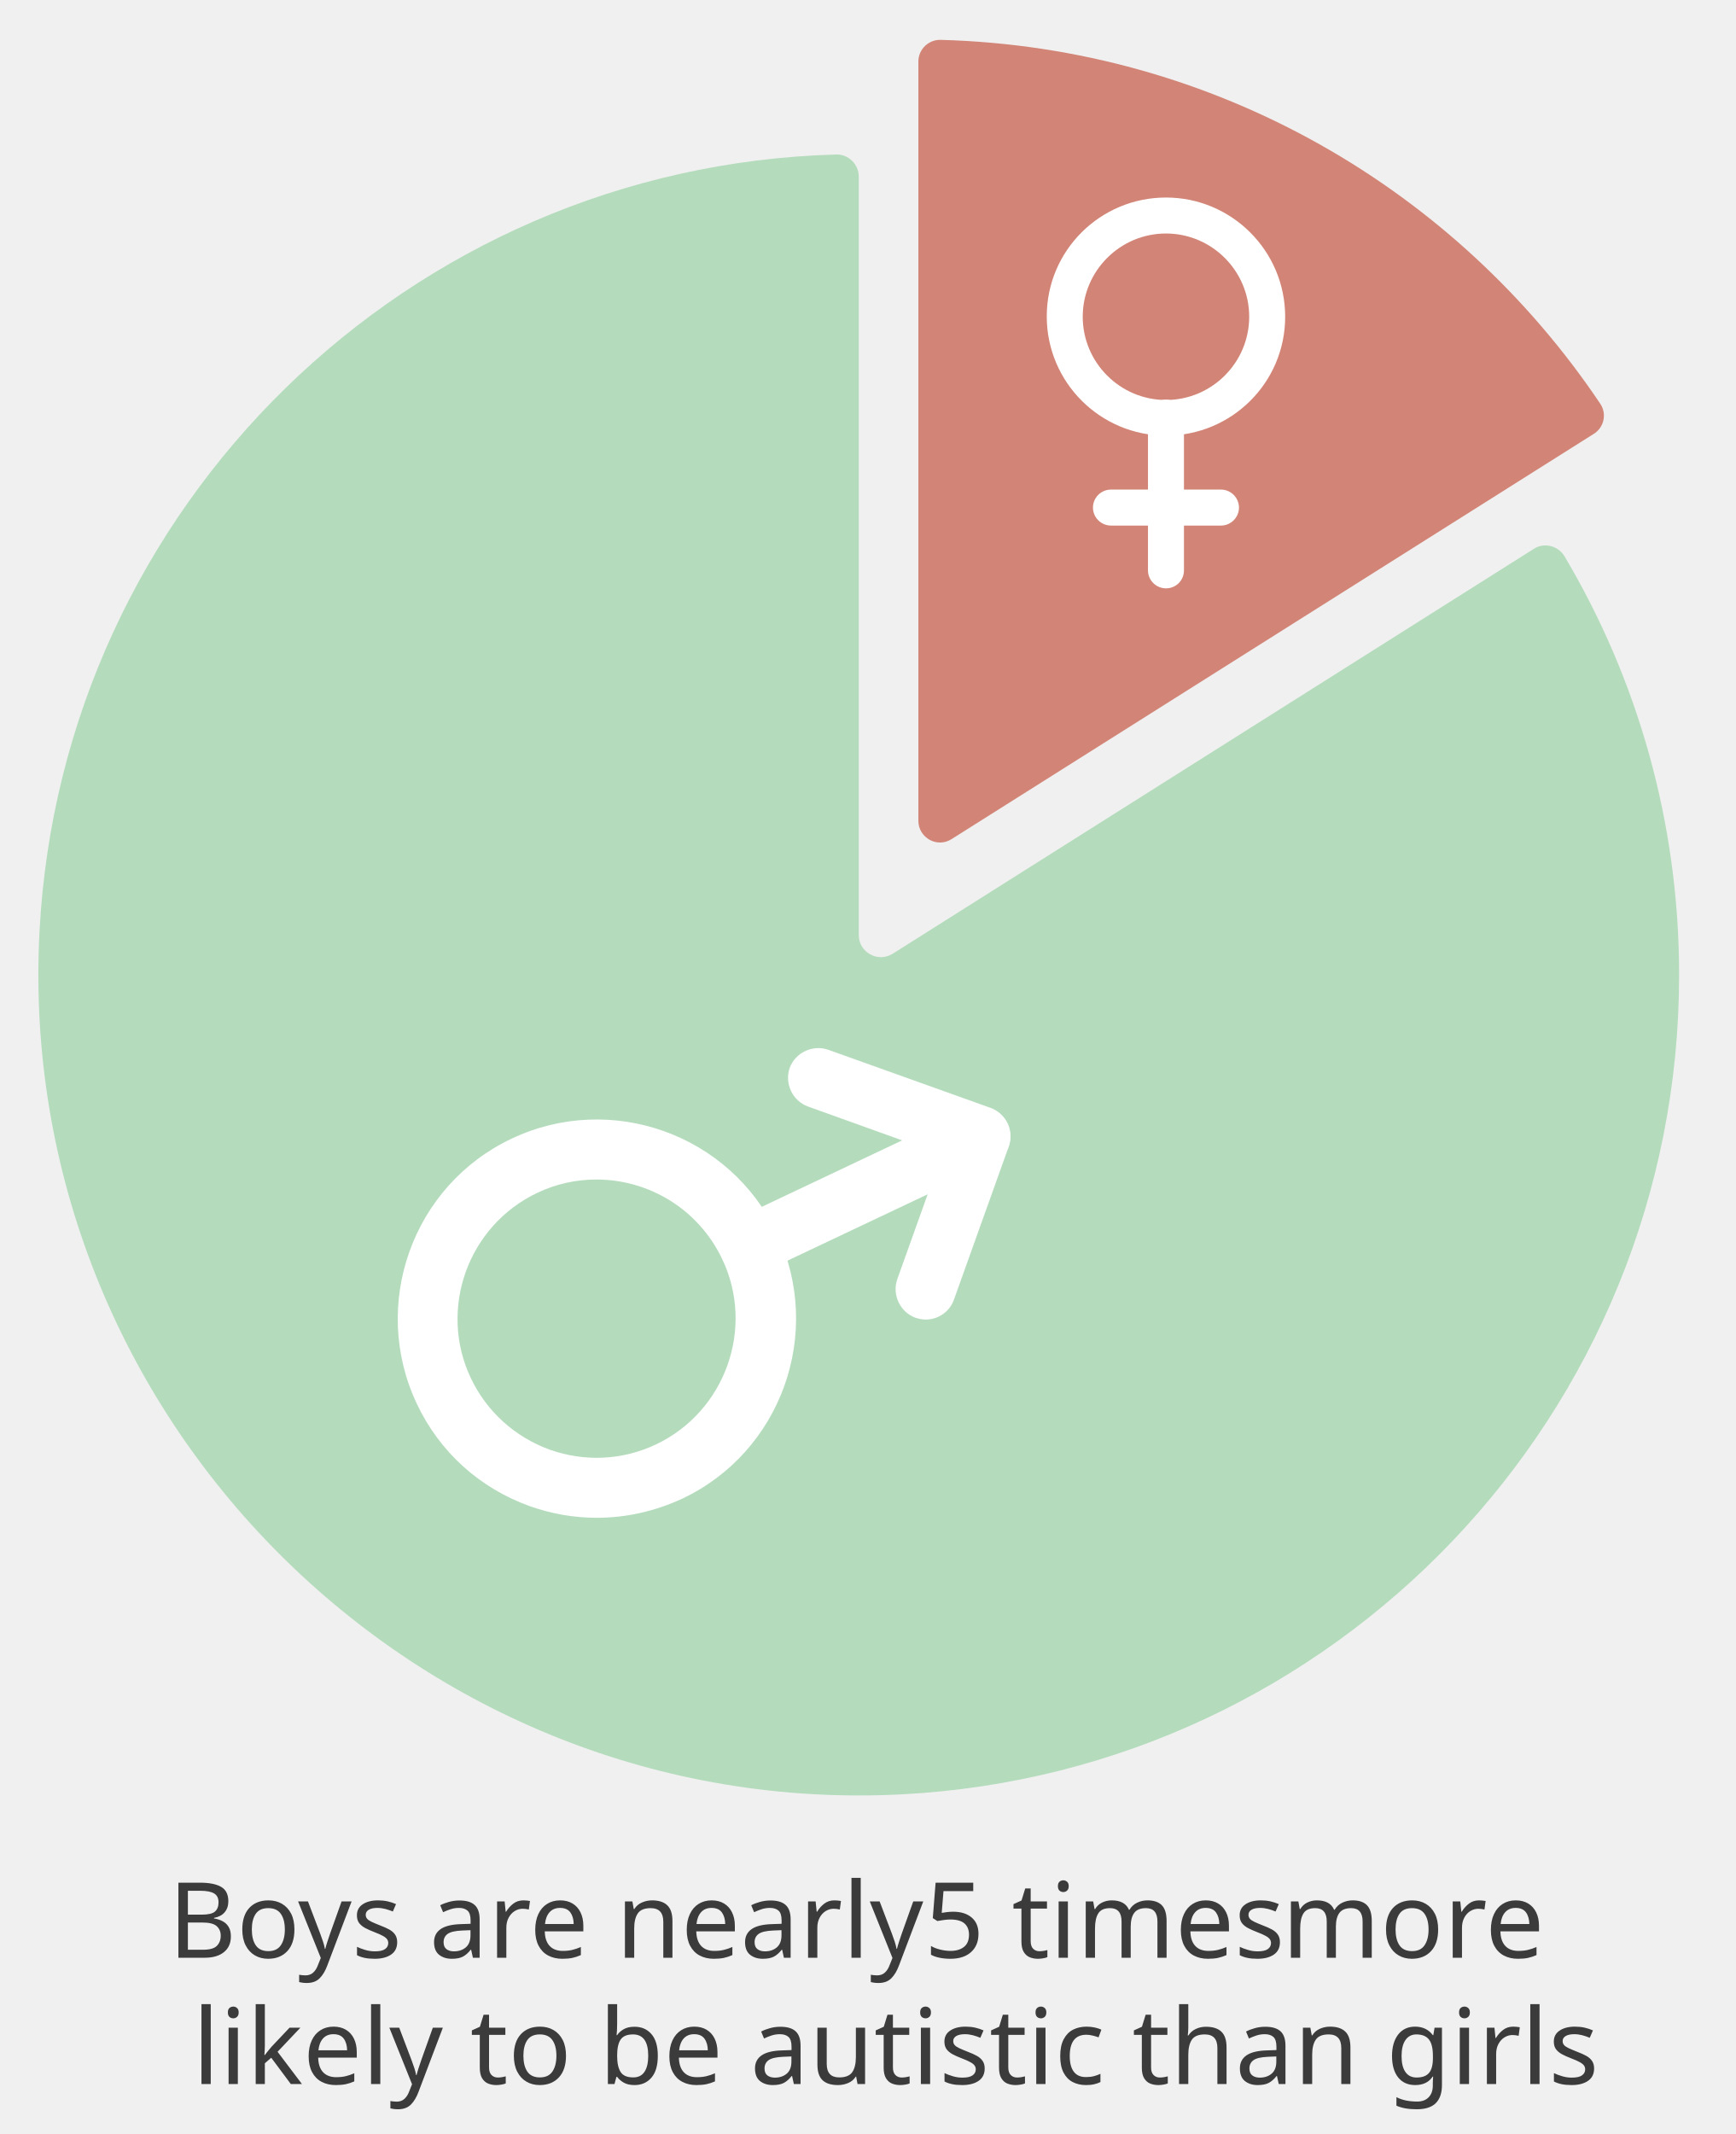
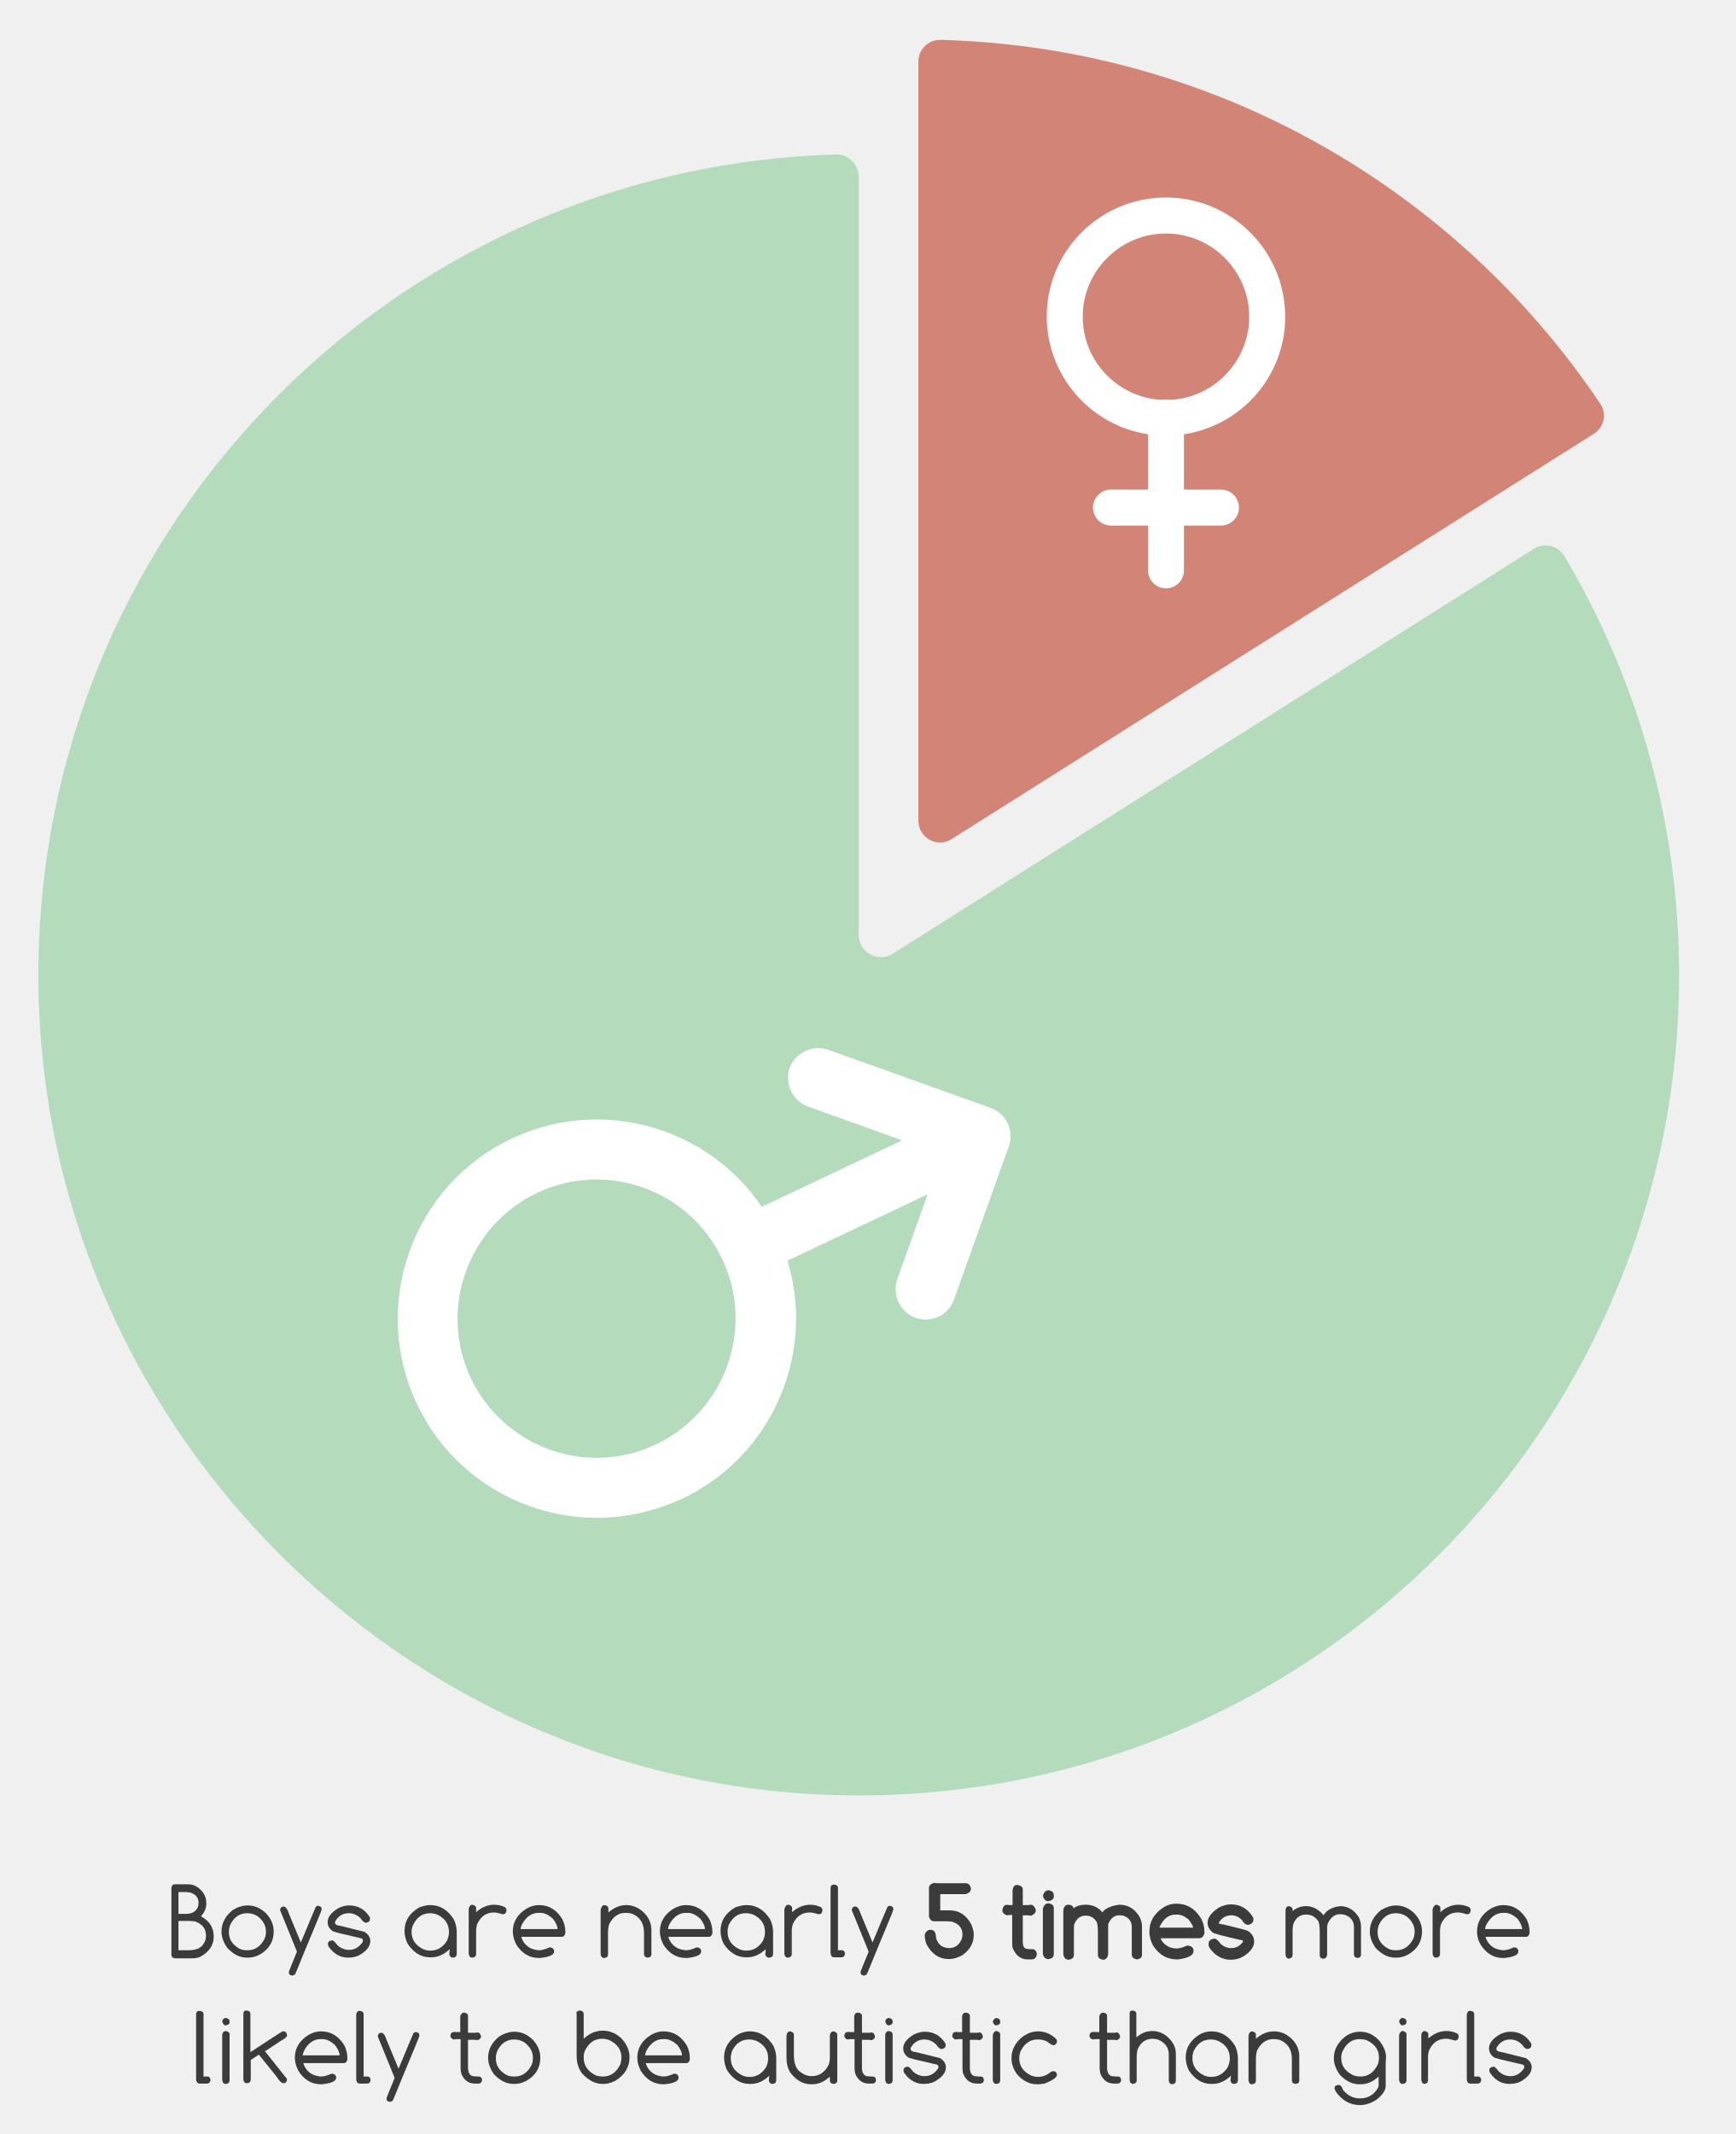
- <svg xmlns="http://www.w3.org/2000/svg" version="1.1" x="0px" y="0px" viewBox="0 0 492 605" style="enable-background:new 0 0 492 605;" xml:space="preserve">
+ <svg xmlns="http://www.w3.org/2000/svg" version="1.1" id="Layer_1" x="0px" y="0px" viewBox="0 0 492 605" style="enable-background:new 0 0 492 605;" xml:space="preserve">
  <style type="text/css">
	.st0{fill:#B4DCBC;}
- 	.st1{opacity:0.85;fill:#CC7261;}
+ 	.st1{opacity:0.85;fill:#CC7261;enable-background:new    ;}
	.st2{fill:#FFFFFF;}
- 	.st3{fill:#3B3B3B;}
- 	.st4{font-family:'Comfortaa';}
- 	.st5{font-size:29.791px;}
- 	.st6{font-family:'Comfortaa-Bold';}
+ 	.st3{enable-background:new    ;}
+ 	.st4{fill:#3B3B3B;}
</style>
-   <g id="Layer_1">
-     <path class="st0" d="M243.5,265.1V50.1c0-3.5-2.9-6.4-6.4-6.3C115.7,47.2,17.5,143.5,11.2,264.1C4,401.5,118.4,515.9,255.8,508.7   c122.7-6.4,220.3-108,220.3-232.3c0-43.4-11.9-84-32.5-118.7c-1.8-3-5.8-4-8.7-2.1L253.1,270.4C248.9,273,243.5,270,243.5,265.1z" />
+   <g id="Layer_1_1_">
+     <path class="st0" d="M243.5,265.1v-215c0-3.5-2.9-6.4-6.4-6.3C115.7,47.2,17.5,143.5,11.2,264.1C4,401.5,118.4,515.9,255.8,508.7   c122.7-6.4,220.3-108,220.3-232.3c0-43.4-11.9-84-32.5-118.7c-1.8-3-5.8-4-8.7-2.1L253.1,270.4C248.9,273,243.5,270,243.5,265.1z" />
    <path class="st1" d="M453.7,114.4c-40.7-60.6-109.1-101-187-103.1c-3.4-0.1-6.3,2.7-6.3,6.1v215.3c0,4.8,5.3,7.8,9.4,5.2L451.9,123   C454.8,121.2,455.7,117.3,453.7,114.4z" />
  </g>
-   <g id="Layer_2">
+   <g>
    <g>
-       <g>
-         <path class="st2" d="M169.2,430.3c-6.4,0-12.8-1.1-19-3.3c-14.2-5.1-25.6-15.4-32-29c-13.3-28.1-1.3-61.9,26.9-75.2     c28.1-13.3,61.9-1.3,75.2,26.9h0c13.3,28.1,1.3,61.9-26.9,75.2C185.6,428.5,177.4,430.3,169.2,430.3z M169.1,334.4     c-5.6,0-11.4,1.2-16.8,3.8c-19.6,9.3-28.1,32.9-18.8,52.5c4.5,9.5,12.5,16.7,22.4,20.3c9.9,3.5,20.6,3,30.1-1.5     c19.6-9.3,28.1-32.9,18.8-52.5C198,342.7,183.9,334.4,169.1,334.4z" />
-       </g>
-       <g>
-         <path class="st2" d="M212.5,361.8c-3.2,0-6.3-1.8-7.7-4.9c-2-4.3-0.2-9.3,4.1-11.4l46.9-22.2l-26.7-9.6     c-4.4-1.6-6.7-6.5-5.2-10.9c1.6-4.4,6.5-6.7,10.9-5.2l46.1,16.5c3.2,1.2,5.5,4.2,5.6,7.6c0.2,3.4-1.7,6.7-4.9,8.1l-65.5,31     C214.9,361.5,213.7,361.8,212.5,361.8z" />
-       </g>
-       <g>
-         <path class="st2" d="M262.5,374.1c-1,0-1.9-0.2-2.9-0.5c-4.4-1.6-6.7-6.5-5.2-10.9l15.5-43.3c1.6-4.4,6.5-6.7,10.9-5.2     c4.4,1.6,6.7,6.5,5.2,10.9l-15.5,43.3C269.3,371.9,266,374.1,262.5,374.1z" />
-       </g>
+       <path class="st2" d="M169.2,430.3c-6.4,0-12.8-1.1-19-3.3c-14.2-5.1-25.6-15.4-32-29c-13.3-28.1-1.3-61.9,26.9-75.2    c28.1-13.3,61.9-1.3,75.2,26.9l0,0c13.3,28.1,1.3,61.9-26.9,75.2C185.6,428.5,177.4,430.3,169.2,430.3z M169.1,334.4    c-5.6,0-11.4,1.2-16.8,3.8c-19.6,9.3-28.1,32.9-18.8,52.5c4.5,9.5,12.5,16.7,22.4,20.3c9.9,3.5,20.6,3,30.1-1.5    c19.6-9.3,28.1-32.9,18.8-52.5C198,342.7,183.9,334.4,169.1,334.4z" />
    </g>
    <g>
-       <g>
-         <path class="st2" d="M330.6,123.5c-18.6,0-33.8-15.1-33.8-33.8S312,56,330.6,56s33.8,15.1,33.8,33.8S349.2,123.5,330.6,123.5z      M330.6,66.2c-13,0-23.6,10.6-23.6,23.6s10.6,23.6,23.6,23.6s23.6-10.6,23.6-23.6S343.6,66.2,330.6,66.2z" />
-       </g>
-       <g>
-         <path class="st2" d="M330.6,166.8c-2.8,0-5.1-2.3-5.1-5.1v-43.3c0-2.8,2.3-5.1,5.1-5.1s5.1,2.3,5.1,5.1v43.3     C335.7,164.6,333.4,166.8,330.6,166.8z" />
-       </g>
-       <g>
-         <path class="st2" d="M346.2,149H315c-2.8,0-5.1-2.3-5.1-5.1s2.3-5.1,5.1-5.1h31.2c2.8,0,5.1,2.3,5.1,5.1S349,149,346.2,149z" />
-       </g>
+       <path class="st2" d="M212.5,361.8c-3.2,0-6.3-1.8-7.7-4.9c-2-4.3-0.2-9.3,4.1-11.4l46.9-22.2l-26.7-9.6c-4.4-1.6-6.7-6.5-5.2-10.9    c1.6-4.4,6.5-6.7,10.9-5.2l46.1,16.5c3.2,1.2,5.5,4.2,5.6,7.6c0.2,3.4-1.7,6.7-4.9,8.1l-65.5,31    C214.9,361.5,213.7,361.8,212.5,361.8z" />
    </g>
-     <text transform="matrix(1 0 0 1 47.6973 555.0293)">
-       <tspan x="0" y="0" class="st3 st4 st5">Boys are nearly </tspan>
-       <tspan x="214.4" y="0" class="st3 st6 st5">5 times </tspan>
-       <tspan x="315.8" y="0" class="st3 st4 st5">more </tspan>
-       <tspan x="6.9" y="35.8" class="st3 st4 st5">likely to be autistic than girls</tspan>
-     </text>
+     <g>
+       <path class="st2" d="M262.5,374.1c-1,0-1.9-0.2-2.9-0.5c-4.4-1.6-6.7-6.5-5.2-10.9l15.5-43.3c1.6-4.4,6.5-6.7,10.9-5.2    c4.4,1.6,6.7,6.5,5.2,10.9l-15.5,43.3C269.3,371.9,266,374.1,262.5,374.1z" />
+     </g>
+   </g>
+   <g>
+     <g>
+       <path class="st2" d="M330.6,123.5c-18.6,0-33.8-15.1-33.8-33.8S312,56,330.6,56s33.8,15.1,33.8,33.8S349.2,123.5,330.6,123.5z     M330.6,66.2c-13,0-23.6,10.6-23.6,23.6s10.6,23.6,23.6,23.6s23.6-10.6,23.6-23.6S343.6,66.2,330.6,66.2z" />
+     </g>
+     <g>
+       <path class="st2" d="M330.6,166.8c-2.8,0-5.1-2.3-5.1-5.1v-43.3c0-2.8,2.3-5.1,5.1-5.1s5.1,2.3,5.1,5.1v43.3    C335.7,164.6,333.4,166.8,330.6,166.8z" />
+     </g>
+     <g>
+       <path class="st2" d="M346.2,149H315c-2.8,0-5.1-2.3-5.1-5.1s2.3-5.1,5.1-5.1h31.2c2.8,0,5.1,2.3,5.1,5.1S349,149,346.2,149z" />
+     </g>
+   </g>
+   <g class="st3">
+     <path class="st4" d="M49.5,534.2l0.3,0h3.3l0.2,0c1.7,0,3.1,0.8,4.3,2.4c0.6,0.9,0.9,1.8,0.9,2.9v0.2c0,1.3-0.5,2.4-1.5,3.6   c2.4,1.3,3.6,3.2,3.6,5.7c0,2.5-1.3,4.4-3.9,5.8c-0.8,0.3-1.6,0.4-2.2,0.4h-4.9c-0.7-0.1-1-0.5-1-1v-18.7   C48.6,534.6,49,534.2,49.5,534.2L49.5,534.2z M50.6,536.4v6.2h2c1.8,0,2.9-0.6,3.5-1.9c0.1-0.4,0.2-0.7,0.2-1.1v-0.2   c0-1.4-0.8-2.4-2.5-2.9l-1.1-0.1H50.6z M50.6,544.7v8.2h2.9c2.1,0,3.5-0.6,4.2-1.8c0.5-0.7,0.7-1.4,0.7-2.3v-0.1c0-2-1.1-3.3-3.2-4   l-1.5-0.1H50.6z" />
+     <path class="st4" d="M70.2,540.2c1.9,0,3.6,0.7,5.2,2.2c1.5,1.6,2.2,3.3,2.2,5.2c0,2.8-1.3,5-3.9,6.5c-1.1,0.6-2.2,0.9-3.3,0.9   h-0.4c-2,0-3.8-0.9-5.6-2.8c-1-1.5-1.6-3-1.6-4.6c0-2.4,1.1-4.4,3.2-6.1C67.3,540.7,68.7,540.2,70.2,540.2z M64.9,547.5v0.3   c0,2,1,3.5,2.9,4.6c0.7,0.4,1.4,0.5,2.2,0.5h0.3c2,0,3.6-1.1,4.7-3.2c0.3-0.7,0.4-1.3,0.4-1.9v-0.3c0-1.6-0.8-3-2.3-4.2   c-0.9-0.6-1.9-0.9-3-0.9c-2.2,0-3.9,1.2-4.9,3.5C65,546.5,64.9,547,64.9,547.5z" />
+     <path class="st4" d="M90.2,540.3c0.7,0.1,1,0.4,1,1v0.1c0,0.2-1.7,4.3-5,12.2c-1.6,3.9-2.4,6-2.6,6.2c-0.2,0.1-0.4,0.2-0.7,0.3   c-0.7-0.1-1-0.4-1-0.9v-0.2c0-0.1,0.8-2,2.3-5.7v0l-4.8-11.8v0c0.1-0.7,0.5-1,1-1c0.6,0,1.1,0.7,1.5,2c2.2,5.2,3.3,8,3.4,8.2h0   c2.7-6.5,4.1-9.8,4.2-10C89.7,540.4,89.9,540.3,90.2,540.3z" />
+     <path class="st4" d="M99,540.2c2.5,0,4.5,1.1,5.9,3.4l0,0.4v0.1c0,0.6-0.4,0.9-1.1,1c-0.5,0-1-0.4-1.5-1.2c-1-1-2.1-1.5-3.4-1.5   c-1.7,0-3,0.8-3.9,2.4l0,0.3c0,0.5,0.5,0.8,1.6,0.9c4.1,1,6.4,1.6,6.8,1.7c1,0.7,1.6,1.5,1.6,2.6v0c0,1.5-1.1,2.9-3.3,4.1   c-0.9,0.4-1.9,0.6-3,0.6c-2.2,0-4-1-5.5-3.1c-0.1-0.2-0.2-0.4-0.2-0.6V551c0-0.5,0.4-0.8,1.2-0.9c0.3,0,0.8,0.5,1.5,1.4   c1,0.9,2.1,1.3,3.3,1.3c1.5,0,2.8-0.7,3.8-2.2l0.1-0.3v-0.1c0-0.5-0.3-0.7-1-0.8c-4.8-1.1-7.4-1.7-7.7-2c-0.9-0.7-1.3-1.5-1.3-2.5   c0-1.4,1-2.7,3-3.9C96.8,540.5,97.9,540.2,99,540.2z" />
+     <path class="st4" d="M122,540.1c2.8,0,5,1.4,6.7,4.1c0.5,1.1,0.8,2.3,0.8,3.5v6.3c0,0.5-0.3,0.9-1,1h-0.1c-0.5,0-0.8-0.3-1-0.8   v-0.1l0.1-1.4v-0.1c-1.6,1.5-3.3,2.3-5.2,2.3h-0.4c-2.5,0-4.6-1.3-6.3-3.8c-0.6-1.2-0.9-2.5-0.9-3.7c0-2.8,1.4-5,4.1-6.6   C119.8,540.4,120.9,540.1,122,540.1z M116.7,547.5v0.2c0,2.2,1.1,3.8,3.3,4.9c0.7,0.3,1.3,0.4,1.8,0.4h0.4c1.8,0,3.3-0.9,4.5-2.7   c0.4-0.9,0.6-1.7,0.6-2.4v-0.2c0-2.1-1-3.7-3.1-4.8c-0.7-0.3-1.5-0.5-2.2-0.5H122c-2.2,0-3.8,1.1-4.9,3.4   C116.8,546.4,116.7,547,116.7,547.5z" />
+     <path class="st4" d="M134,540c0.7,0.2,1,0.5,1,0.9v1.2c1.6-1.4,3.3-2.1,5.1-2.1c1,0,2,0.2,3.1,0.7c0.3,0.3,0.4,0.6,0.4,0.9v0.1   c-0.1,0.7-0.5,1-1,1h-0.1c-1-0.3-1.8-0.5-2.3-0.5H140c-2.1,0-3.7,1.1-4.7,3.3c-0.2,0.6-0.3,1.3-0.3,2v6.5c0,0.5-0.3,0.9-1,1h-0.1   c-0.6,0-0.9-0.4-1-1.1v-12.6C133,540.5,133.3,540,134,540z" />
+     <path class="st4" d="M152.8,540.1c2.9,0,5.1,1.4,6.7,4.1c0.5,1.1,0.8,2.2,0.8,3.5v0.3c-0.1,0.7-0.5,1.1-1,1.1h-11.5   c0.4,1.4,1.3,2.6,2.8,3.3c0.8,0.3,1.6,0.5,2.3,0.5c0.8,0,1.8-0.3,2.9-0.8h0.3c0.6,0.1,1,0.5,1,1v0.2c0,0.9-1.3,1.5-3.9,1.8h-0.4   c-2.7,0-4.8-1.3-6.4-3.8c-0.6-1.2-1-2.4-1-3.7c0-2.7,1.3-4.9,3.9-6.5C150.5,540.4,151.7,540.1,152.8,540.1z M147.6,546.9h10.5   c0-0.7-0.4-1.7-1.3-2.9c-1.2-1.1-2.4-1.7-3.5-1.7h-0.6c-1.7,0-3.2,0.9-4.3,2.6C147.9,545.6,147.7,546.3,147.6,546.9z" />
+     <path class="st4" d="M171.5,540.1c0.7,0.2,1,0.5,1,0.9v1.2c1.6-1.4,3.3-2.1,5.1-2.1c2,0,3.9,0.9,5.4,2.6c1.2,1.4,1.7,2.9,1.7,4.5   v6.9c0,0.5-0.3,0.8-1,0.9h-0.1c-0.7-0.1-1-0.5-1-1v-6.1c0-2.7-1.2-4.5-3.5-5.4c-0.6-0.1-1.1-0.2-1.5-0.2h-0.2c-2,0-3.5,1-4.6,3.1   c-0.3,0.6-0.4,1.6-0.4,3v5.7c0,0.5-0.3,0.9-1,1h-0.1c-0.6,0-0.9-0.4-1-1.1v-12.5C170.5,540.6,170.8,540.1,171.5,540.1z" />
+     <path class="st4" d="M194.5,540.1c2.9,0,5.1,1.4,6.7,4.1c0.5,1.1,0.8,2.2,0.8,3.5v0.3c-0.1,0.7-0.5,1.1-1,1.1h-11.5   c0.4,1.4,1.3,2.6,2.8,3.3c0.8,0.3,1.6,0.5,2.3,0.5c0.8,0,1.8-0.3,2.9-0.8h0.3c0.6,0.1,1,0.5,1,1v0.2c0,0.9-1.3,1.5-3.9,1.8h-0.4   c-2.7,0-4.8-1.3-6.4-3.8c-0.6-1.2-1-2.4-1-3.7c0-2.7,1.3-4.9,3.9-6.5C192.3,540.4,193.4,540.1,194.5,540.1z M189.4,546.9h10.5   c0-0.7-0.4-1.7-1.3-2.9c-1.2-1.1-2.4-1.7-3.5-1.7h-0.6c-1.7,0-3.2,0.9-4.3,2.6C189.7,545.6,189.5,546.3,189.4,546.9z" />
+     <path class="st4" d="M211.7,540.1c2.8,0,5,1.4,6.7,4.1c0.5,1.1,0.8,2.3,0.8,3.5v6.3c0,0.5-0.3,0.9-1,1H218c-0.5,0-0.8-0.3-1-0.8   v-0.1l0.1-1.4v-0.1c-1.6,1.5-3.3,2.3-5.2,2.3h-0.4c-2.5,0-4.6-1.3-6.3-3.8c-0.6-1.2-0.9-2.5-0.9-3.7c0-2.8,1.4-5,4.1-6.6   C209.4,540.4,210.6,540.1,211.7,540.1z M206.3,547.5v0.2c0,2.2,1.1,3.8,3.3,4.9c0.7,0.3,1.3,0.4,1.8,0.4h0.4c1.8,0,3.3-0.9,4.5-2.7   c0.4-0.9,0.6-1.7,0.6-2.4v-0.2c0-2.1-1-3.7-3.1-4.8c-0.7-0.3-1.5-0.5-2.2-0.5h-0.1c-2.2,0-3.8,1.1-4.9,3.4   C206.4,546.4,206.3,547,206.3,547.5z" />
+     <path class="st4" d="M223.6,540c0.7,0.2,1,0.5,1,0.9v1.2c1.6-1.4,3.3-2.1,5.1-2.1c1,0,2,0.2,3.1,0.7c0.3,0.3,0.4,0.6,0.4,0.9v0.1   c-0.1,0.7-0.5,1-1,1h-0.1c-1-0.3-1.8-0.5-2.3-0.5h-0.3c-2.1,0-3.7,1.1-4.7,3.3c-0.2,0.6-0.3,1.3-0.3,2v6.5c0,0.5-0.3,0.9-1,1h-0.1   c-0.6,0-0.9-0.4-1-1.1v-12.6C222.6,540.5,222.9,540,223.6,540z" />
+     <path class="st4" d="M236.4,534.3h0.2c0.7,0.1,1,0.4,1,0.9v17.7h1.1c0.5,0,0.8,0.3,0.9,1v0c-0.1,0.7-0.5,1-1,1h-2.1   c-0.6,0-0.9-0.4-1-1.1v-18.5C235.5,534.7,235.8,534.3,236.4,534.3z" />
+     <path class="st4" d="M252.3,540.3c0.7,0.1,1,0.4,1,1v0.1c0,0.2-1.7,4.3-5,12.2c-1.6,3.9-2.4,6-2.6,6.2c-0.2,0.1-0.4,0.2-0.7,0.3   c-0.7-0.1-1-0.4-1-0.9v-0.2c0-0.1,0.8-2,2.3-5.7v0l-4.8-11.8v0c0.1-0.7,0.5-1,1-1c0.6,0,1.1,0.7,1.5,2c2.2,5.2,3.3,8,3.4,8.2h0   c2.7-6.5,4.1-9.8,4.2-10C251.8,540.4,252.1,540.3,252.3,540.3z" />
+   </g>
+   <g class="st3">
+     <path class="st4" d="M264.8,533.8l0.7,0.1h8.3c0.8,0,1.3,0.5,1.5,1.5c0,0.8-0.5,1.3-1.5,1.6h-7.2v4.6h2.7c2.6,0,4.7,1.3,6.1,4   c0.5,1.1,0.7,2.1,0.7,2.9c0,2.4-1.1,4.4-3.4,5.9c-1.2,0.6-2.3,1-3.5,1H269c-2.7,0-4.8-1.4-6.3-4.2c-0.4-1.1-0.5-2-0.5-2.7   c0.3-0.9,0.9-1.4,1.6-1.4c1.1,0,1.6,0.8,1.6,2.3c0.4,1.3,1.1,2.1,1.9,2.5c0.7,0.3,1.3,0.4,1.8,0.4c1.7,0,2.9-0.9,3.6-2.6   c0.1-0.3,0.2-0.7,0.2-1.2c0-1.9-1-3.1-3-3.7l-1.2-0.1h-3.8c-0.7,0-1.2-0.4-1.5-1.3v-8.2C263.4,534.6,263.9,534.1,264.8,533.8z" />
+     <path class="st4" d="M288.4,534.4h0.2c0.9,0.2,1.4,0.6,1.4,1.3v4.4h1.7l0.5-0.1c0.7,0,1.2,0.5,1.5,1.5c0,0.7-0.4,1.2-1.3,1.6   l-0.9-0.1H290v7.4c0,1.2,0.3,1.9,1,2.1l1.1,0.1h0.6c0.7,0,1.2,0.5,1.3,1.4v0.1c-0.2,0.9-0.6,1.4-1.5,1.4h-1.1c-1.9,0-3.3-1-4.2-3.1   c-0.2-0.5-0.2-1.1-0.2-1.8v-7.7h-0.6l-0.9,0.1c-0.9-0.3-1.3-0.8-1.3-1.5c0.2-0.9,0.5-1.4,1-1.4v-0.1l1,0.1h0.9V536   C287.2,534.9,287.6,534.4,288.4,534.4z" />
+     <path class="st4" d="M297.4,535.9c1,0.2,1.4,0.7,1.4,1.4v0.3c0,0.8-0.5,1.2-1.6,1.4c-0.7,0-1.2-0.5-1.5-1.5   C296,536.4,296.5,535.9,297.4,535.9z M297.4,539.6c1,0.2,1.4,0.7,1.4,1.4V554c0,0.8-0.5,1.3-1.5,1.4h-0.1c-0.8,0-1.3-0.5-1.5-1.5   v-12.7C295.9,540.2,296.4,539.6,297.4,539.6z" />
+     <path class="st4" d="M303,540c0.7,0,1.2,0.3,1.4,1c0.8-0.6,1.9-1,3.4-1c2,0,3.6,0.7,4.8,2.2c0.4-0.8,1.6-1.5,3.5-2l1.3-0.2   c2.4,0,4.3,1.1,5.7,3.4c0.5,1,0.7,1.9,0.7,2.8v8c0,0.7-0.5,1.2-1.4,1.3h-0.1c-0.9-0.2-1.4-0.6-1.4-1.5v-7.7c0-1.6-0.8-2.6-2.4-3.2   l-0.7-0.1h-0.5c-1.3,0-2.3,0.8-3,2.3c-0.1,0.3-0.1,0.6-0.1,0.8v8c-0.2,1-0.7,1.5-1.4,1.5h-0.1c-0.9-0.2-1.4-0.6-1.4-1.4v-6.6   c0-1.7-0.2-2.7-0.6-3.1c-0.7-0.9-1.6-1.4-2.7-1.4h-0.2c-1.5,0-2.5,0.8-3.2,2.4c-0.1,0.4-0.1,0.9-0.1,1.6v7.1c0,0.8-0.5,1.2-1.4,1.4   h-0.1c-0.8,0-1.3-0.5-1.5-1.5v-12.4C301.6,540.5,302.1,540,303,540z" />
+     <path class="st4" d="M333.5,539.7c3,0,5.4,1.4,7.1,4.3c0.6,1.1,0.9,2.4,0.9,3.7v0.3c-0.2,1-0.7,1.5-1.5,1.5h-10.9   c0.3,1,1.1,1.8,2.4,2.5c0.8,0.3,1.5,0.4,2.2,0.4c0.8,0,1.7-0.3,2.8-0.8h0.5c0.9,0.2,1.4,0.6,1.4,1.4v0.2c0,1.1-1.4,1.9-4.3,2.3   h-0.4c-2.8,0-5.1-1.3-6.8-4c-0.7-1.3-1-2.6-1-3.9c0-2.9,1.4-5.2,4.1-6.9C331.1,540,332.3,539.7,333.5,539.7z M328.8,546.5h9.5   c0-0.4-0.4-1.1-1.2-2.2c-1.1-1-2.2-1.5-3.2-1.5h-0.6c-1.6,0-2.9,0.8-3.9,2.4C329,545.8,328.8,546.2,328.8,546.5z" />
+     <path class="st4" d="M352.4,550.3c0-0.2-0.2-0.3-0.6-0.3c-4.9-1.1-7.5-1.8-7.9-2.1c-1-0.8-1.5-1.7-1.5-2.8c0-1.5,1.1-2.9,3.2-4.3   c1.2-0.6,2.3-0.9,3.4-0.9c2.7,0,4.8,1.2,6.3,3.7l0.1,0.5v0.1c0,0.8-0.5,1.3-1.5,1.5c-0.7,0-1.3-0.5-1.8-1.4c-0.9-0.9-1.9-1.3-3-1.3   c-1.5,0-2.7,0.7-3.5,2.1l0,0.1c0,0.2,0.4,0.3,1.3,0.4c4.2,1,6.5,1.6,6.9,1.8c1.2,0.8,1.8,1.8,1.8,3v0c0,1.7-1.2,3.2-3.5,4.5   c-1,0.5-2.1,0.7-3.2,0.7c-2.3,0-4.3-1.1-5.9-3.3c-0.2-0.3-0.3-0.6-0.3-0.8V551c0-0.8,0.5-1.2,1.6-1.4c0.5,0,1.1,0.5,1.8,1.5   c0.9,0.8,1.9,1.2,3,1.2c1.4,0,2.5-0.6,3.4-1.9L352.4,550.3z" />
+   </g>
+   <g class="st3">
+     <path class="st4" d="M365.5,540.4c0.7,0.2,1,0.5,1,0.9v0.5c1.2-1,2.5-1.4,3.9-1.4c1.8,0,3.5,0.9,4.9,2.6c0.6-1.1,1.7-1.9,3.5-2.4   l1.2-0.2c2.2,0,4,1.1,5.3,3.2c0.4,0.9,0.6,1.7,0.6,2.6v8c0,0.5-0.3,0.8-1,0.9h0c-0.7-0.1-1-0.5-1-1v-7.7c0-1.8-0.9-3-2.8-3.6   l-0.7-0.1h-0.5c-1.5,0-2.6,0.9-3.4,2.6c-0.1,0.4-0.2,0.7-0.2,1v7.9c-0.1,0.7-0.5,1.1-1,1.1h-0.1c-0.7-0.1-1-0.4-1-1v-6.6   c0-1.8-0.2-3-0.7-3.4c-0.8-1-1.8-1.5-3-1.5h-0.2c-1.7,0-2.9,0.9-3.6,2.7c-0.1,0.4-0.2,1-0.2,1.7v7.1c0,0.5-0.3,0.8-1,1h0   c-0.5,0-0.9-0.4-1-1.1v-12.4C364.5,540.8,364.9,540.4,365.5,540.4z" />
+     <path class="st4" d="M395.8,540.2c1.9,0,3.6,0.7,5.2,2.2c1.5,1.6,2.2,3.3,2.2,5.2c0,2.8-1.3,5-3.9,6.5c-1.1,0.6-2.2,0.9-3.3,0.9   h-0.4c-2,0-3.8-0.9-5.6-2.8c-1-1.5-1.6-3-1.6-4.6c0-2.4,1.1-4.4,3.2-6.1C393,540.7,394.4,540.2,395.8,540.2z M390.6,547.5v0.3   c0,2,1,3.5,2.9,4.6c0.7,0.4,1.4,0.5,2.2,0.5h0.3c2,0,3.6-1.1,4.7-3.2c0.3-0.7,0.4-1.3,0.4-1.9v-0.3c0-1.6-0.8-3-2.3-4.2   c-0.9-0.6-1.9-0.9-3-0.9c-2.2,0-3.9,1.2-4.9,3.5C390.7,546.5,390.6,547,390.6,547.5z" />
+     <path class="st4" d="M407.4,540c0.7,0.2,1,0.5,1,0.9v1.2c1.6-1.4,3.3-2.1,5.1-2.1c1,0,2,0.2,3.1,0.7c0.3,0.3,0.4,0.6,0.4,0.9v0.1   c-0.1,0.7-0.5,1-1,1h-0.1c-1-0.3-1.8-0.5-2.3-0.5h-0.3c-2.1,0-3.7,1.1-4.7,3.3c-0.2,0.6-0.3,1.3-0.3,2v6.5c0,0.5-0.3,0.9-1,1h-0.1   c-0.6,0-0.9-0.4-1-1.1v-12.6C406.4,540.5,406.8,540,407.4,540z" />
+     <path class="st4" d="M426.2,540.1c2.9,0,5.1,1.4,6.7,4.1c0.5,1.1,0.8,2.2,0.8,3.5v0.3c-0.1,0.7-0.5,1.1-1,1.1h-11.5   c0.4,1.4,1.3,2.6,2.8,3.3c0.8,0.3,1.6,0.5,2.3,0.5c0.8,0,1.8-0.3,2.9-0.8h0.3c0.6,0.1,1,0.5,1,1v0.2c0,0.9-1.3,1.5-3.9,1.8h-0.4   c-2.7,0-4.8-1.3-6.4-3.8c-0.7-1.2-1-2.4-1-3.7c0-2.7,1.3-4.9,3.9-6.5C424,540.4,425.1,540.1,426.2,540.1z M421.1,546.9h10.5   c0-0.7-0.4-1.7-1.3-2.9c-1.2-1.1-2.4-1.7-3.5-1.7h-0.6c-1.7,0-3.2,0.9-4.3,2.6C421.4,545.6,421.1,546.3,421.1,546.9z" />
+   </g>
+   <g class="st3">
+     <path class="st4" d="M56.5,570.1h0.2c0.7,0.1,1,0.4,1,0.9v17.7h1.1c0.5,0,0.8,0.3,0.9,1v0c-0.1,0.7-0.5,1-1,1h-2.1   c-0.6,0-0.9-0.4-1-1.1v-18.5C55.6,570.5,55.9,570.1,56.5,570.1z" />
+     <path class="st4" d="M64.1,572.1c0.7,0.2,1,0.5,1,0.9v0.3c0,0.5-0.4,0.8-1.1,0.9c-0.5,0-0.8-0.4-1-1.1   C63.1,572.5,63.5,572.1,64.1,572.1z M64.1,575.8c0.7,0.2,1,0.5,1,0.9v13.1c0,0.5-0.3,0.9-1,1H64c-0.6,0-0.9-0.4-1-1.1v-12.6   C63,576.3,63.4,575.8,64.1,575.8z" />
+     <path class="st4" d="M69.8,570H70c0.7,0.1,1,0.4,1,0.9v10.9c5.2-3.4,8.2-5.4,9.1-5.9h0.3c0.6,0,0.9,0.4,1,1.1c0,0.4-0.6,1-1.8,1.6   c-2.9,1.9-4.3,2.9-4.5,2.9v0l6.2,7.8l0.1,0.3v0c-0.1,0.7-0.5,1-1,1h-0.1c-0.4,0-1.1-0.6-1.9-1.9l-5-6.2h0l-2.3,1.5v5.6   c0,0.5-0.3,0.9-1,1h-0.1c-0.5,0-0.9-0.3-1-1V571C69,570.3,69.3,570,69.8,570z" />
+     <path class="st4" d="M91,575.9c2.9,0,5.1,1.4,6.7,4.1c0.5,1.1,0.8,2.2,0.8,3.5v0.3c-0.1,0.7-0.5,1.1-1,1.1H86   c0.4,1.4,1.3,2.6,2.8,3.3c0.8,0.3,1.6,0.5,2.3,0.5c0.8,0,1.8-0.3,2.9-0.8h0.3c0.6,0.1,1,0.5,1,1v0.2c0,0.9-1.3,1.5-3.9,1.8H91   c-2.7,0-4.8-1.3-6.4-3.8c-0.6-1.2-1-2.4-1-3.7c0-2.7,1.3-4.9,3.9-6.5C88.7,576.2,89.9,575.9,91,575.9z M85.8,582.7h10.5   c0-0.7-0.4-1.7-1.3-2.9c-1.2-1.1-2.4-1.7-3.5-1.7h-0.6c-1.7,0-3.2,0.9-4.3,2.6C86.2,581.4,85.9,582.1,85.8,582.7z" />
+     <path class="st4" d="M101.9,570.1h0.2c0.7,0.1,1,0.4,1,0.9v17.7h1.1c0.5,0,0.8,0.3,0.9,1v0c-0.1,0.7-0.5,1-1,1h-2.1   c-0.6,0-0.9-0.4-1-1.1v-18.5C101.1,570.5,101.4,570.1,101.9,570.1z" />
+     <path class="st4" d="M117.9,576.1c0.7,0.1,1,0.4,1,1v0.1c0,0.2-1.7,4.3-5,12.2c-1.6,3.9-2.4,6-2.6,6.2c-0.2,0.1-0.4,0.2-0.7,0.3   c-0.7-0.1-1-0.4-1-0.9v-0.2c0-0.1,0.8-2,2.3-5.7v0l-4.8-11.8v0c0.1-0.7,0.5-1,1-1c0.6,0,1.1,0.7,1.5,2c2.2,5.2,3.3,8,3.4,8.2h0   c2.7-6.5,4.1-9.8,4.2-10C117.4,576.2,117.6,576.1,117.9,576.1z" />
+     <path class="st4" d="M131.5,570.6h0.2c0.6,0.1,1,0.4,1,0.9v4.8h2.2l0.5-0.1c0.5,0,0.8,0.4,1,1.1c0,0.5-0.3,0.8-0.9,1.1l-0.8-0.1h-2   v7.8c0,1.4,0.4,2.2,1.3,2.5l1.2,0.1h0.6c0.5,0,0.8,0.3,0.9,1v0c-0.1,0.7-0.5,1-1,1h-1.1c-1.7,0-3-0.9-3.8-2.8   c-0.1-0.5-0.2-1-0.2-1.6v-8.2h-1.1l-0.9,0.1c-0.6-0.2-0.9-0.6-0.9-1.1c0.1-0.7,0.4-1,1-1v-0.1l0.5,0.1h1.3v-4.5   C130.7,571,131,570.6,131.5,570.6z" />
+     <path class="st4" d="M145.8,576c1.9,0,3.6,0.7,5.2,2.2c1.5,1.6,2.2,3.3,2.2,5.2c0,2.8-1.3,5-3.9,6.5c-1.1,0.6-2.2,0.9-3.3,0.9h-0.4   c-2,0-3.8-0.9-5.6-2.8c-1-1.5-1.6-3-1.6-4.6c0-2.4,1.1-4.4,3.2-6.1C143,576.5,144.4,576,145.8,576z M140.6,583.3v0.3   c0,2,1,3.5,2.9,4.6c0.7,0.4,1.4,0.5,2.2,0.5h0.3c2,0,3.6-1.1,4.7-3.2c0.3-0.7,0.4-1.3,0.4-1.9v-0.3c0-1.6-0.8-3-2.3-4.2   c-0.9-0.6-1.9-0.9-3-0.9c-2.2,0-3.9,1.2-4.9,3.5C140.7,582.3,140.6,582.8,140.6,583.3z" />
+     <path class="st4" d="M164.3,570h0.2c0.7,0.1,1,0.5,1,0.9v7.1c1.6-1.5,3.4-2.3,5.4-2.3c1.9,0,3.7,0.7,5.3,2.2   c1.5,1.6,2.3,3.4,2.3,5.3c0,2.8-1.3,5-4,6.7c-1.2,0.6-2.3,0.9-3.3,0.9h-0.4c-2,0-3.9-1-5.7-2.9c-1.1-1.4-1.6-3.1-1.6-5.1v-12   C163.3,570.5,163.7,570.1,164.3,570z M165.5,583.1v0.3c0,2.2,1.2,3.9,3.5,5c0.6,0.2,1.2,0.3,1.7,0.3h0.3c2.2,0,3.8-1.2,4.9-3.5   c0.2-0.7,0.3-1.3,0.3-1.6v-0.3c0-2.2-1.2-3.9-3.6-5c-0.7-0.2-1.3-0.3-1.7-0.3h-0.2c-2.2,0-3.8,1.2-4.9,3.5   C165.6,582,165.5,582.6,165.5,583.1z" />
+     <path class="st4" d="M188.1,575.9c2.9,0,5.1,1.4,6.7,4.1c0.5,1.1,0.8,2.2,0.8,3.5v0.3c-0.1,0.7-0.5,1.1-1,1.1h-11.5   c0.4,1.4,1.3,2.6,2.8,3.3c0.8,0.3,1.6,0.5,2.3,0.5c0.8,0,1.8-0.3,2.9-0.8h0.3c0.6,0.1,1,0.5,1,1v0.2c0,0.9-1.3,1.5-3.9,1.8h-0.4   c-2.7,0-4.8-1.3-6.4-3.8c-0.6-1.2-1-2.4-1-3.7c0-2.7,1.3-4.9,3.9-6.5C185.8,576.2,187,575.9,188.1,575.9z M182.9,582.7h10.5   c0-0.7-0.4-1.7-1.3-2.9c-1.2-1.1-2.4-1.7-3.5-1.7h-0.6c-1.7,0-3.2,0.9-4.3,2.6C183.2,581.4,183,582.1,182.9,582.7z" />
+     <path class="st4" d="M212.6,575.9c2.8,0,5,1.4,6.7,4.1c0.5,1.1,0.8,2.3,0.8,3.5v6.3c0,0.5-0.3,0.9-1,1h-0.1c-0.5,0-0.8-0.3-1-0.8   V590l0.1-1.4v-0.1c-1.6,1.5-3.3,2.3-5.2,2.3h-0.4c-2.5,0-4.6-1.3-6.3-3.8c-0.6-1.2-0.9-2.5-0.9-3.7c0-2.8,1.4-5,4.1-6.6   C210.4,576.2,211.5,575.9,212.6,575.9z M207.2,583.3v0.2c0,2.2,1.1,3.8,3.3,4.9c0.7,0.3,1.3,0.4,1.8,0.4h0.4c1.8,0,3.3-0.9,4.5-2.7   c0.4-0.9,0.6-1.7,0.6-2.4v-0.2c0-2.1-1-3.7-3.1-4.8c-0.7-0.3-1.5-0.5-2.2-0.5h-0.1c-2.2,0-3.8,1.1-4.9,3.4   C207.4,582.2,207.2,582.8,207.2,583.3z" />
+     <path class="st4" d="M224.1,575.9c0.7,0.2,1,0.5,1,0.9v5.8c0,2.5,0.7,4.2,2.1,5c0.9,0.7,1.9,1,3,1c2.1,0,3.7-1.1,4.8-3.3   c0.2-0.7,0.3-1.4,0.3-2.1V577c0.1-0.7,0.5-1.1,1.1-1.1c0.7,0.2,1,0.5,1,1v13c0,0.5-0.3,0.8-1,0.9h-0.1c-0.7-0.1-1-0.5-1-1v-1h-0.1   c-1.5,1.4-3.1,2.1-4.9,2.1H230c-2.3,0-4.2-1.1-5.9-3.3c-0.8-1.2-1.1-2.7-1.1-4.4v-5.9C223.1,576.3,223.4,575.9,224.1,575.9z" />
+     <path class="st4" d="M243.2,570.6h0.2c0.6,0.1,1,0.4,1,0.9v4.8h2.2l0.5-0.1c0.5,0,0.8,0.4,1,1.1c0,0.5-0.3,0.8-0.9,1.1l-0.8-0.1h-2   v7.8c0,1.4,0.4,2.2,1.3,2.5l1.2,0.1h0.6c0.5,0,0.8,0.3,0.9,1v0c-0.1,0.7-0.5,1-1,1h-1.1c-1.7,0-3-0.9-3.8-2.8   c-0.1-0.5-0.2-1-0.2-1.6v-8.2h-1.1l-0.9,0.1c-0.6-0.2-0.9-0.6-0.9-1.1c0.1-0.7,0.4-1,1-1v-0.1l0.5,0.1h1.3v-4.5   C242.3,571,242.6,570.6,243.2,570.6z" />
+     <path class="st4" d="M252.1,572.1c0.7,0.2,1,0.5,1,0.9v0.3c0,0.5-0.4,0.8-1.1,0.9c-0.5,0-0.8-0.4-1-1.1   C251.1,572.5,251.5,572.1,252.1,572.1z M252.1,575.8c0.7,0.2,1,0.5,1,0.9v13.1c0,0.5-0.3,0.9-1,1H252c-0.6,0-0.9-0.4-1-1.1v-12.6   C251,576.3,251.4,575.8,252.1,575.8z" />
+     <path class="st4" d="M262.2,576c2.5,0,4.5,1.1,5.9,3.4l0,0.4v0.1c0,0.6-0.4,0.9-1.1,1c-0.5,0-1-0.4-1.5-1.2c-1-1-2.1-1.5-3.4-1.5   c-1.7,0-3,0.8-3.9,2.4l0,0.3c0,0.5,0.5,0.8,1.6,0.9c4.1,1,6.4,1.6,6.8,1.7c1,0.7,1.6,1.5,1.6,2.6v0c0,1.5-1.1,2.9-3.3,4.1   c-0.9,0.4-1.9,0.6-3,0.6c-2.2,0-4-1-5.5-3.1c-0.1-0.2-0.2-0.4-0.2-0.6v-0.3c0-0.5,0.4-0.8,1.2-0.9c0.3,0,0.8,0.5,1.5,1.4   c1,0.9,2.1,1.3,3.3,1.3c1.5,0,2.8-0.7,3.8-2.2l0.1-0.3v-0.1c0-0.5-0.3-0.7-1-0.8c-4.8-1.1-7.4-1.7-7.7-2c-0.9-0.7-1.3-1.5-1.3-2.5   c0-1.4,1-2.7,3-3.9C260.1,576.3,261.2,576,262.2,576z" />
+     <path class="st4" d="M273.8,570.6h0.2c0.6,0.1,1,0.4,1,0.9v4.8h2.2l0.5-0.1c0.5,0,0.8,0.4,1,1.1c0,0.5-0.3,0.8-0.9,1.1l-0.8-0.1h-2   v7.8c0,1.4,0.4,2.2,1.3,2.5l1.2,0.1h0.6c0.5,0,0.8,0.3,0.9,1v0c-0.1,0.7-0.5,1-1,1h-1.1c-1.7,0-3-0.9-3.8-2.8   c-0.1-0.5-0.2-1-0.2-1.6v-8.2h-1.1l-0.9,0.1c-0.6-0.2-0.9-0.6-0.9-1.1c0.1-0.7,0.4-1,1-1v-0.1l0.5,0.1h1.3v-4.5   C272.9,571,273.2,570.6,273.8,570.6z" />
+     <path class="st4" d="M282.6,572.1c0.7,0.2,1,0.5,1,0.9v0.3c0,0.5-0.4,0.8-1.1,0.9c-0.5,0-0.8-0.4-1-1.1   C281.7,572.5,282.1,572.1,282.6,572.1z M282.6,575.8c0.7,0.2,1,0.5,1,0.9v13.1c0,0.5-0.3,0.9-1,1h-0.1c-0.6,0-0.9-0.4-1-1.1v-12.6   C281.6,576.3,282,575.8,282.6,575.8z" />
+     <path class="st4" d="M294.3,575.9c1.9,0,3.7,0.7,5.2,2.2c0.1,0.2,0.2,0.4,0.2,0.6v0.1c-0.1,0.7-0.5,1-1,1h-0.1   c-0.3,0-0.8-0.3-1.7-1c-0.8-0.4-1.6-0.6-2.4-0.6h-0.3c-2.1,0-3.7,1.1-4.8,3.3c-0.3,0.7-0.4,1.4-0.4,2c0,2.2,1.1,3.8,3.3,4.9   c0.7,0.3,1.4,0.4,2.1,0.4c1.3,0,2.5-0.5,3.7-1.5l0.4-0.1h0.2c0.5,0,0.9,0.3,1,1v0c0,0.7-1.2,1.6-3.5,2.5c-0.8,0.1-1.4,0.2-1.7,0.2   H294c-2,0-3.9-0.9-5.6-2.8c-1.1-1.5-1.6-3-1.6-4.6c0-2.4,1.1-4.5,3.2-6.1C291.4,576.4,292.8,575.9,294.3,575.9z" />
+     <path class="st4" d="M312.7,570.6h0.2c0.6,0.1,1,0.4,1,0.9v4.8h2.2l0.5-0.1c0.5,0,0.8,0.4,1,1.1c0,0.5-0.3,0.8-0.9,1.1l-0.8-0.1h-2   v7.8c0,1.4,0.4,2.2,1.3,2.5l1.2,0.1h0.6c0.5,0,0.8,0.3,0.9,1v0c-0.1,0.7-0.5,1-1,1h-1.1c-1.7,0-3-0.9-3.8-2.8   c-0.1-0.5-0.2-1-0.2-1.6v-8.2h-1.1l-0.9,0.1c-0.6-0.2-0.9-0.6-0.9-1.1c0.1-0.7,0.4-1,1-1v-0.1l0.5,0.1h1.3v-4.5   C311.9,571,312.2,570.6,312.7,570.6z" />
+     <path class="st4" d="M321,570h0.2c0.7,0.1,1,0.4,1,0.9v6.7c1.4-1.2,2.9-1.8,4.5-1.8c2.4,0,4.4,1.2,5.9,3.5c0.6,1,0.8,2,0.8,2.9v7.7   c0,0.5-0.3,0.9-1,1h0c-0.5,0-0.9-0.3-1-1v-7.4c0-2-1-3.4-3.1-4.3c-0.5-0.1-1-0.2-1.5-0.2c-2,0-3.5,1.1-4.3,3.2   c-0.1,0.5-0.2,1.2-0.2,2.3v6.3c0,0.5-0.3,0.9-1,1h0c-0.5,0-0.9-0.3-1-1v-18.8C320.2,570.4,320.6,570,321,570z" />
+     <path class="st4" d="M343.5,575.9c2.8,0,5,1.4,6.7,4.1c0.5,1.1,0.8,2.3,0.8,3.5v6.3c0,0.5-0.3,0.9-1,1h-0.1c-0.5,0-0.8-0.3-1-0.8   V590l0.1-1.4v-0.1c-1.6,1.5-3.3,2.3-5.2,2.3h-0.4c-2.5,0-4.6-1.3-6.3-3.8c-0.6-1.2-0.9-2.5-0.9-3.7c0-2.8,1.4-5,4.1-6.6   C341.2,576.2,342.4,575.9,343.5,575.9z M338.1,583.3v0.2c0,2.2,1.1,3.8,3.3,4.9c0.7,0.3,1.3,0.4,1.8,0.4h0.4c1.8,0,3.3-0.9,4.5-2.7   c0.4-0.9,0.6-1.7,0.6-2.4v-0.2c0-2.1-1-3.7-3.1-4.8c-0.7-0.3-1.5-0.5-2.2-0.5h-0.1c-2.2,0-3.8,1.1-4.9,3.4   C338.2,582.2,338.1,582.8,338.1,583.3z" />
+     <path class="st4" d="M355.1,575.9c0.7,0.2,1,0.5,1,0.9v1.2c1.6-1.4,3.3-2.1,5.2-2.1c2,0,3.9,0.9,5.4,2.6c1.2,1.4,1.7,2.9,1.7,4.5   v6.9c0,0.5-0.3,0.8-1,0.9h-0.1c-0.7-0.1-1-0.5-1-1v-6.1c0-2.7-1.2-4.5-3.5-5.4c-0.6-0.1-1.1-0.2-1.5-0.2h-0.2c-2,0-3.5,1-4.6,3.1   c-0.3,0.6-0.4,1.6-0.4,3v5.7c0,0.5-0.3,0.9-1,1H355c-0.6,0-0.9-0.4-1-1.1v-12.5C354.1,576.4,354.4,575.9,355.1,575.9z" />
+     <path class="st4" d="M385.6,576c2.2,0,4.1,0.9,5.7,2.8c1.1,1.5,1.7,3,1.7,4.3l-0.1,1.8v6.5c0,1.2-0.9,2.6-2.8,4   c-1.4,0.9-3,1.4-4.5,1.4c-2.7,0-4.9-1.2-6.7-3.6c-0.3-0.5-0.5-0.9-0.5-1.1V592c0-0.5,0.3-0.8,1-0.9h0.2c0.5,0,0.9,0.5,1.2,1.4   c1.3,1.6,2.9,2.4,4.8,2.4c2.3,0,4-1,5.2-3.1l0.1-0.7v-2.4c-1.6,1.5-3.3,2.2-5.1,2.2h-0.4c-2,0-3.8-0.9-5.6-2.8   c-1-1.5-1.6-3-1.6-4.6c0-2.4,1.1-4.4,3.2-6.1C382.8,576.4,384.2,576,385.6,576z M380.3,583.2v0.3c0,2.2,1.2,3.8,3.5,4.9   c0.6,0.2,1.2,0.3,1.7,0.3h0.3c2.2,0,3.8-1.2,4.9-3.5c0.2-0.7,0.3-1.2,0.3-1.6v-0.3c0-2.2-1.2-3.8-3.5-4.9c-0.7-0.2-1.3-0.3-1.7-0.3   h-0.2c-2.2,0-3.8,1.1-4.9,3.4C380.4,582.1,380.3,582.7,380.3,583.2z" />
+     <path class="st4" d="M397.8,572.1c0.7,0.2,1,0.5,1,0.9v0.3c0,0.5-0.4,0.8-1.1,0.9c-0.5,0-0.8-0.4-1-1.1   C396.8,572.5,397.2,572.1,397.8,572.1z M397.8,575.8c0.7,0.2,1,0.5,1,0.9v13.1c0,0.5-0.3,0.9-1,1h-0.1c-0.6,0-0.9-0.4-1-1.1v-12.6   C396.8,576.3,397.2,575.8,397.8,575.8z" />
+     <path class="st4" d="M404,575.8c0.7,0.2,1,0.5,1,0.9v1.2c1.6-1.4,3.3-2.1,5.1-2.1c1,0,2,0.2,3.1,0.7c0.3,0.3,0.4,0.6,0.4,0.9v0.1   c-0.1,0.7-0.5,1-1,1h-0.1c-1-0.3-1.8-0.5-2.3-0.5h-0.3c-2.1,0-3.7,1.1-4.7,3.3c-0.2,0.6-0.3,1.3-0.3,2v6.5c0,0.5-0.3,0.9-1,1H404   c-0.6,0-0.9-0.4-1-1.1v-12.6C403,576.3,403.4,575.8,404,575.8z" />
+     <path class="st4" d="M416.8,570.1h0.2c0.7,0.1,1,0.4,1,0.9v17.7h1.1c0.5,0,0.8,0.3,0.9,1v0c-0.1,0.7-0.5,1-1,1h-2.1   c-0.6,0-0.9-0.4-1-1.1v-18.5C416,570.5,416.3,570.1,416.8,570.1z" />
+     <path class="st4" d="M428.3,576c2.5,0,4.5,1.1,5.9,3.4l0,0.4v0.1c0,0.6-0.4,0.9-1.1,1c-0.5,0-1-0.4-1.5-1.2c-1-1-2.1-1.5-3.4-1.5   c-1.7,0-3,0.8-3.9,2.4l0,0.3c0,0.5,0.5,0.8,1.6,0.9c4.1,1,6.4,1.6,6.8,1.7c1,0.7,1.6,1.5,1.6,2.6v0c0,1.5-1.1,2.9-3.3,4.1   c-0.9,0.4-1.9,0.6-3,0.6c-2.2,0-4-1-5.5-3.1c-0.1-0.2-0.2-0.4-0.2-0.6v-0.3c0-0.5,0.4-0.8,1.2-0.9c0.3,0,0.8,0.5,1.5,1.4   c1,0.9,2.1,1.3,3.3,1.3c1.5,0,2.8-0.7,3.8-2.2l0.1-0.3v-0.1c0-0.5-0.3-0.7-1-0.8c-4.8-1.1-7.4-1.7-7.7-2c-0.9-0.7-1.3-1.5-1.3-2.5   c0-1.4,1-2.7,3-3.9C426.2,576.3,427.2,576,428.3,576z" />
  </g>
</svg>
